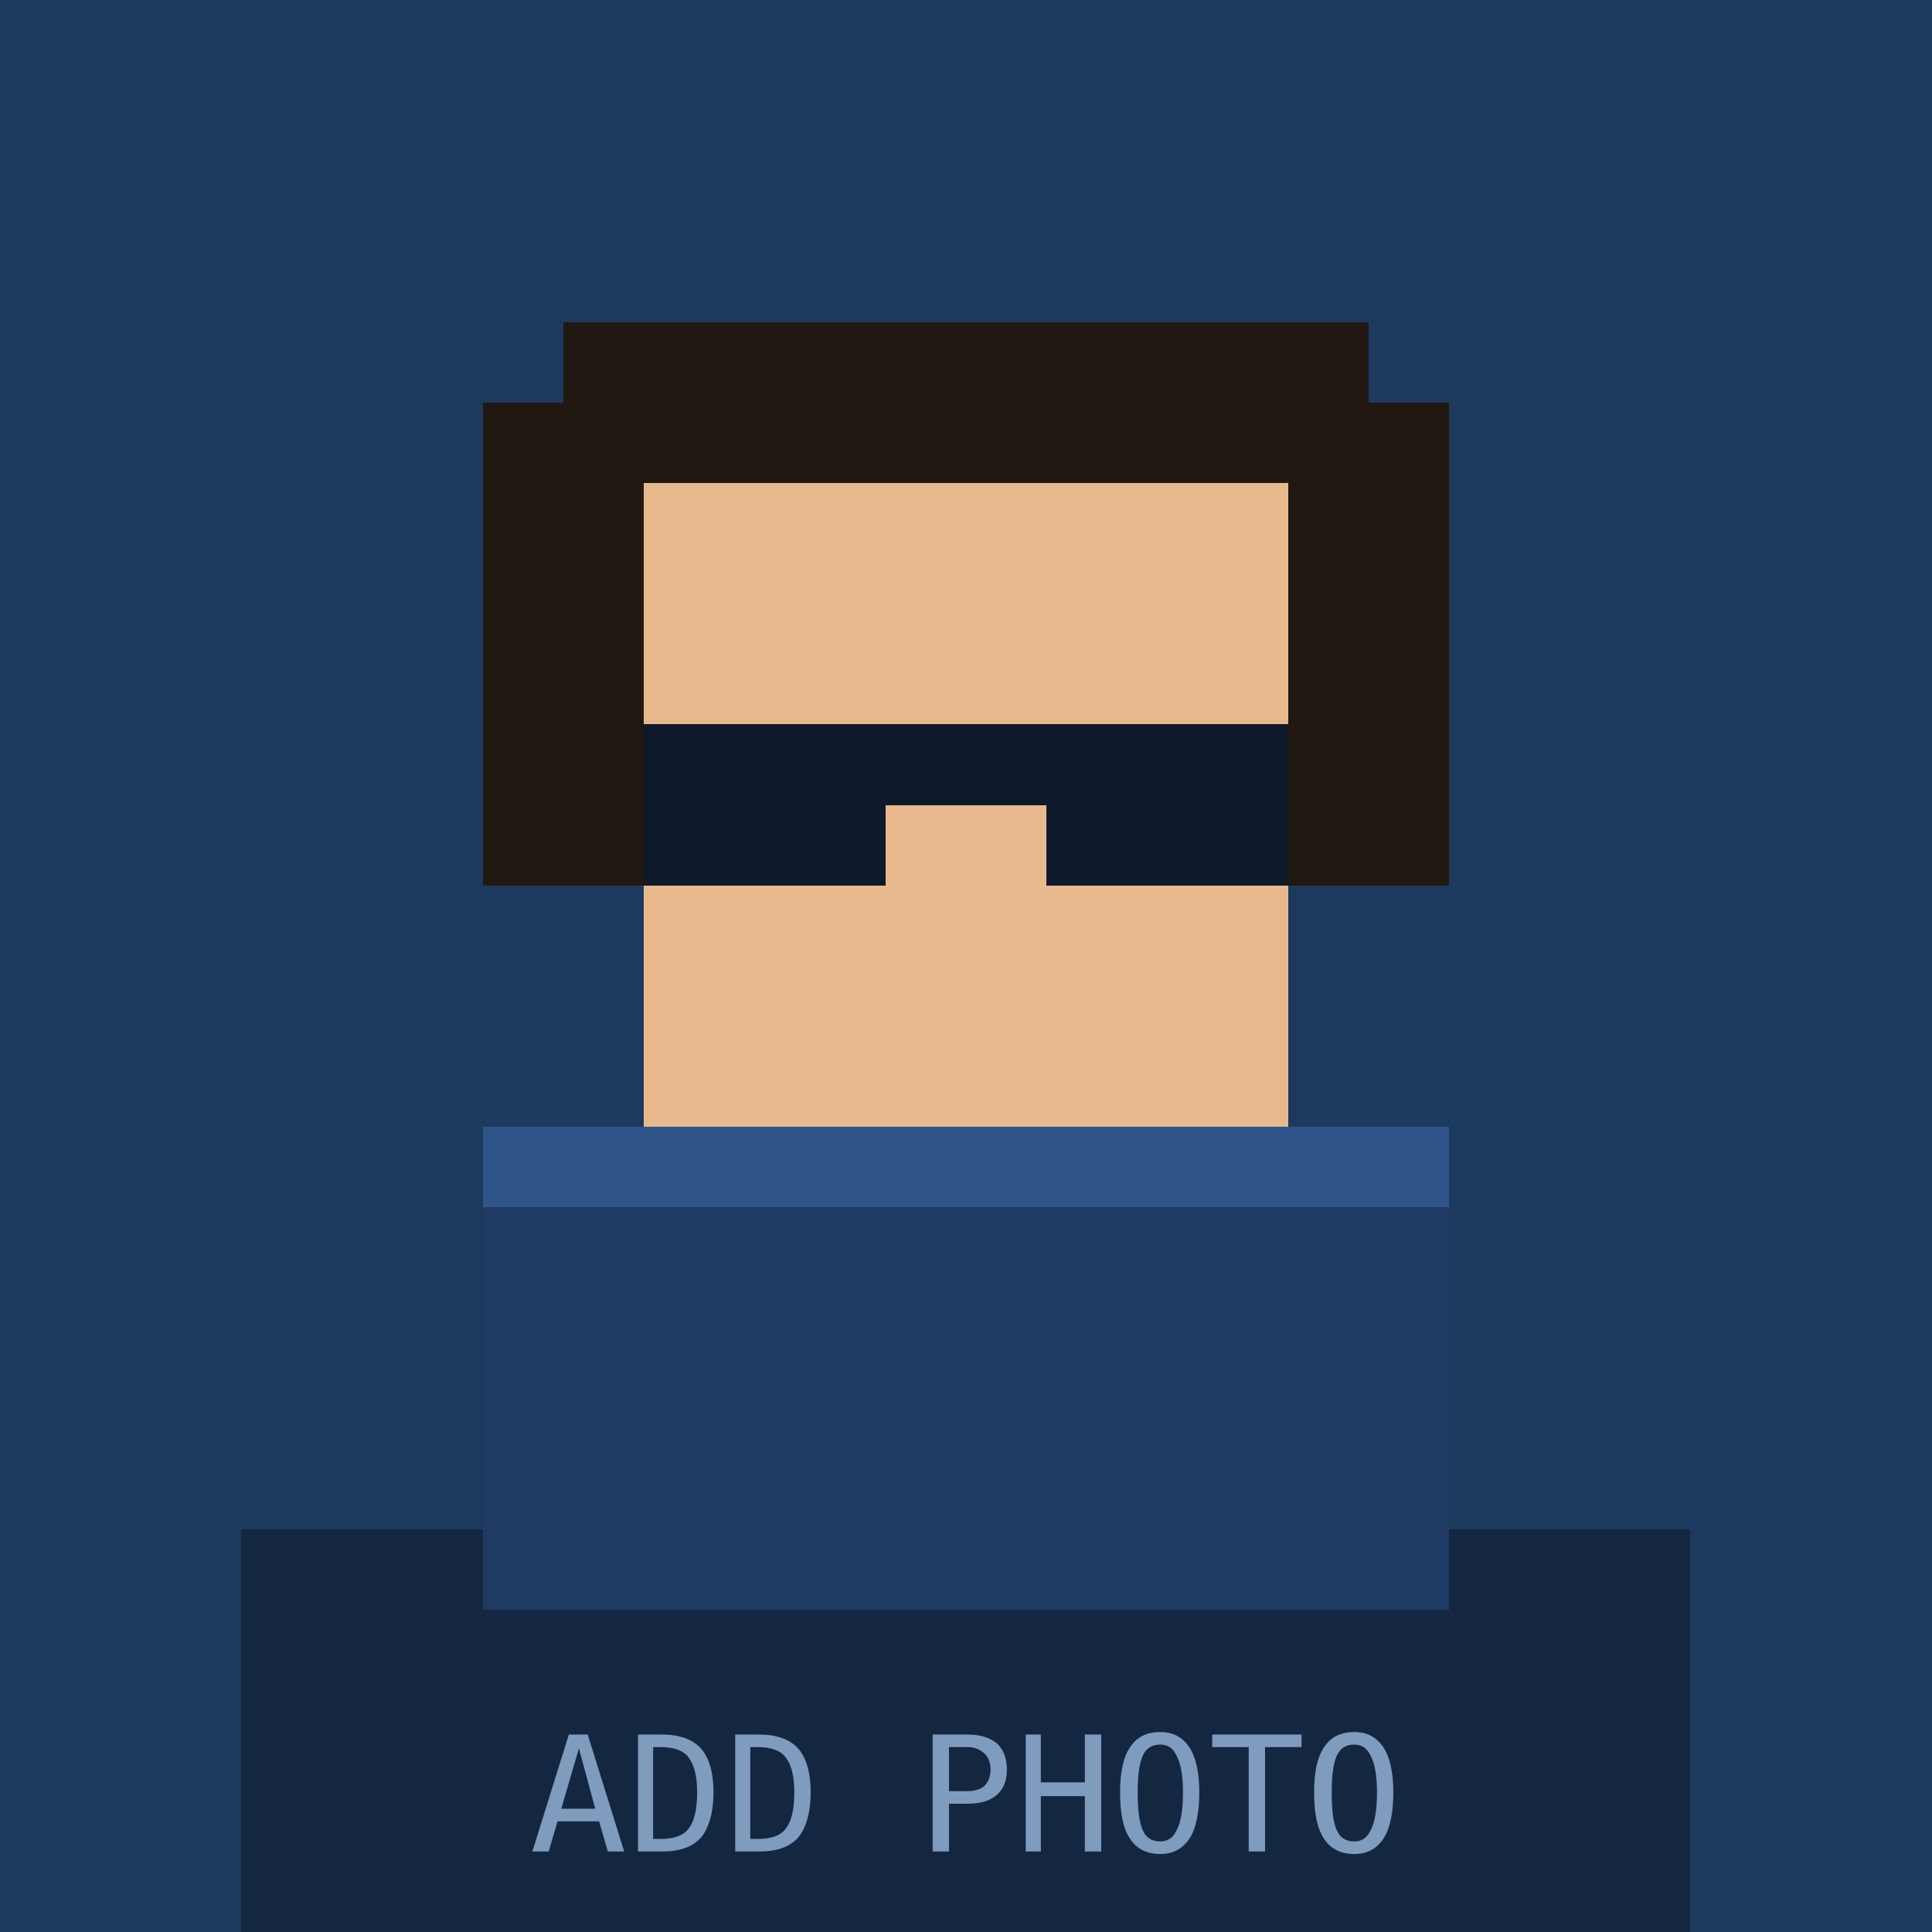
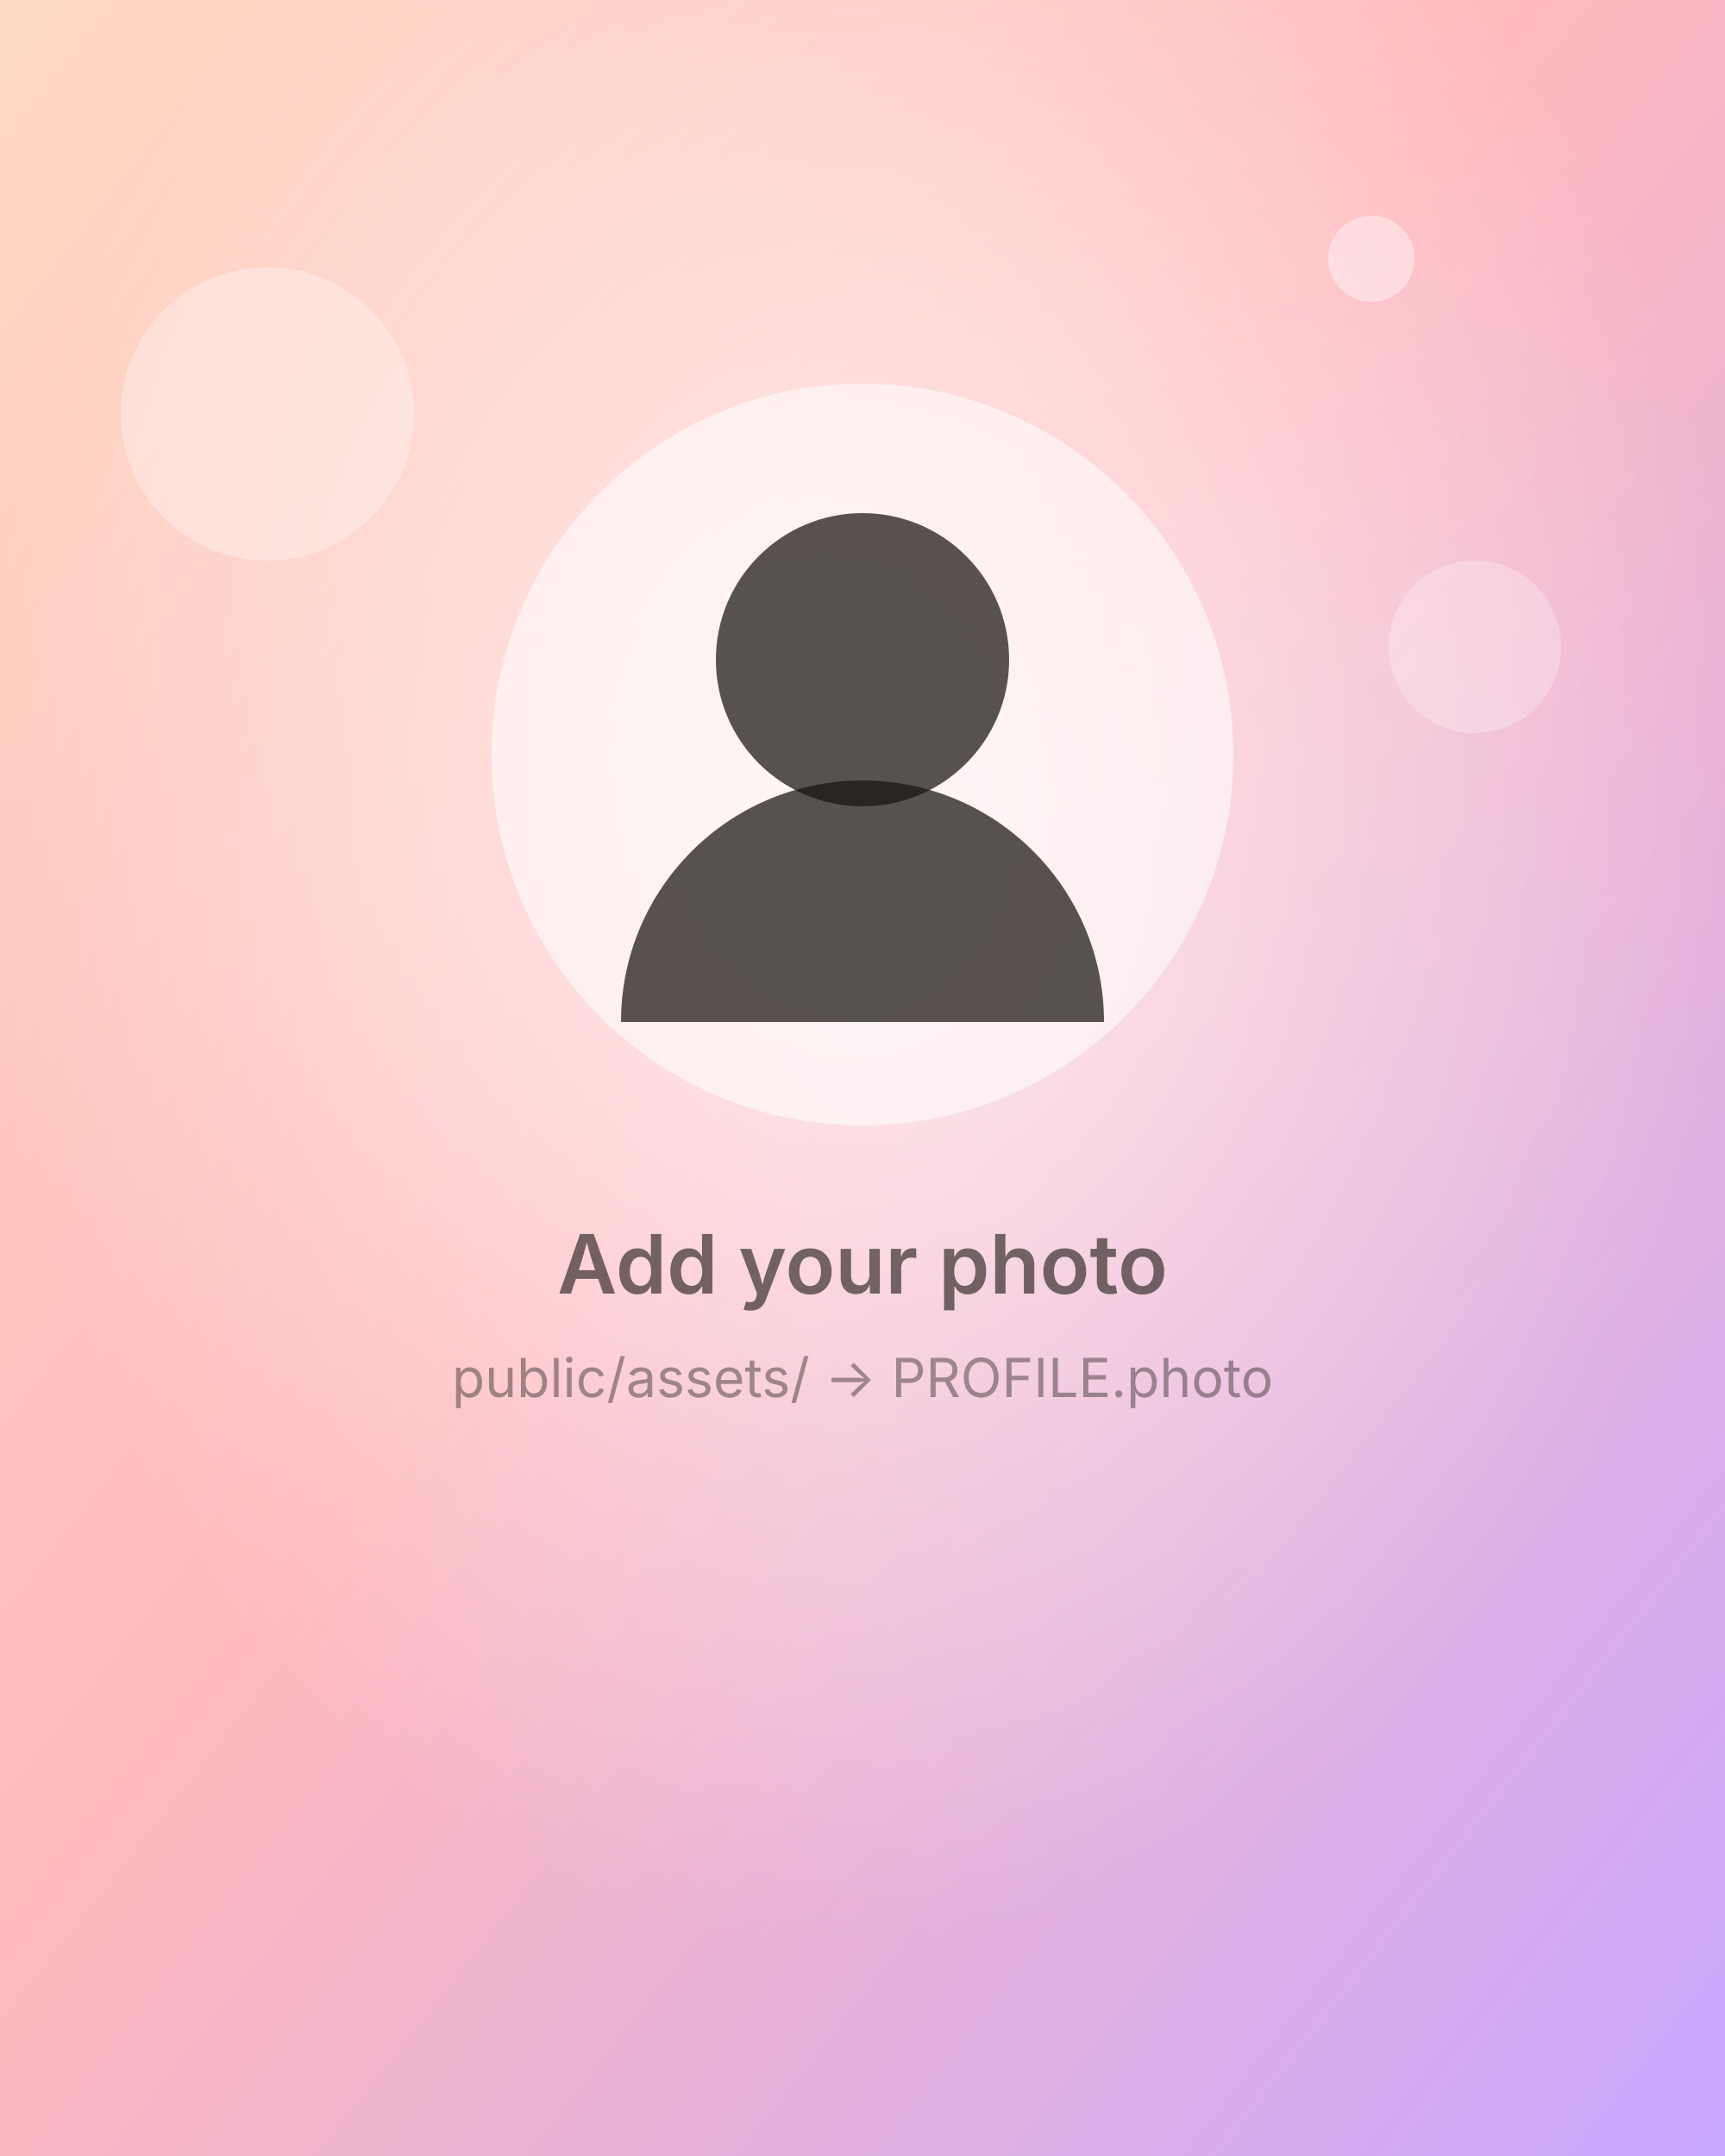
- <svg xmlns="http://www.w3.org/2000/svg" width="240" height="240" viewBox="0 0 24 24" shape-rendering="crispEdges">
-   <rect width="24" height="24" fill="#1c3a5e" />
-   <rect x="3" y="19" width="18" height="5" fill="#132741" />
-   <rect x="7" y="4" width="10" height="4" fill="#221812" />
-   <rect x="6" y="5" width="2" height="6" fill="#221812" />
-   <rect x="16" y="5" width="2" height="6" fill="#221812" />
-   <rect x="8" y="6" width="8" height="8" fill="#e8b98c" />
-   <rect x="8" y="9" width="3" height="2" fill="#0e1a2b" />
-   <rect x="13" y="9" width="3" height="2" fill="#0e1a2b" />
-   <rect x="11" y="9" width="2" height="1" fill="#0e1a2b" />
-   <rect x="6" y="14" width="12" height="6" fill="#1f3b63" />
-   <rect x="6" y="14" width="12" height="1" fill="#2f5488" />
-   <text x="12" y="23" font-family="monospace" font-size="2" fill="#7f9bbd" text-anchor="middle">ADD PHOTO</text>
+ <svg xmlns="http://www.w3.org/2000/svg" viewBox="0 0 400 500" width="400" height="500">
+   <defs>
+     <linearGradient id="bg" x1="0" y1="0" x2="1" y2="1">
+       <stop offset="0" stop-color="#FFD9C2" />
+       <stop offset="0.45" stop-color="#FFB9BC" />
+       <stop offset="1" stop-color="#C9A7FF" />
+     </linearGradient>
+     <radialGradient id="glow" cx="50%" cy="38%" r="52%">
+       <stop offset="0" stop-color="#ffffff" stop-opacity="0.75" />
+       <stop offset="1" stop-color="#ffffff" stop-opacity="0" />
+     </radialGradient>
+   </defs>
+   <rect width="400" height="500" fill="url(#bg)" />
+   <rect width="400" height="500" fill="url(#glow)" />
+   <circle cx="62" cy="96" r="34" fill="#ffffff" opacity="0.32" />
+   <circle cx="342" cy="150" r="20" fill="#ffffff" opacity="0.25" />
+   <circle cx="318" cy="60" r="10" fill="#ffffff" opacity="0.4" />
+   <g transform="translate(200 175)">
+     <circle cx="0" cy="0" r="86" fill="#ffffff" opacity="0.55" />
+     <circle cx="0" cy="-22" r="34" fill="#17140F" opacity="0.72" />
+     <path d="M-56 62a56 56 0 0 1 112 0z" fill="#17140F" opacity="0.72" />
+   </g>
+   <text x="200" y="300" text-anchor="middle" font-family="Inter, system-ui, sans-serif" font-size="19" font-weight="600" fill="#17140F" opacity="0.6">Add your photo</text>
+   <text x="200" y="324" text-anchor="middle" font-family="Inter, system-ui, sans-serif" font-size="12.5" fill="#17140F" opacity="0.4">public/assets/ → PROFILE.photo</text>
</svg>
